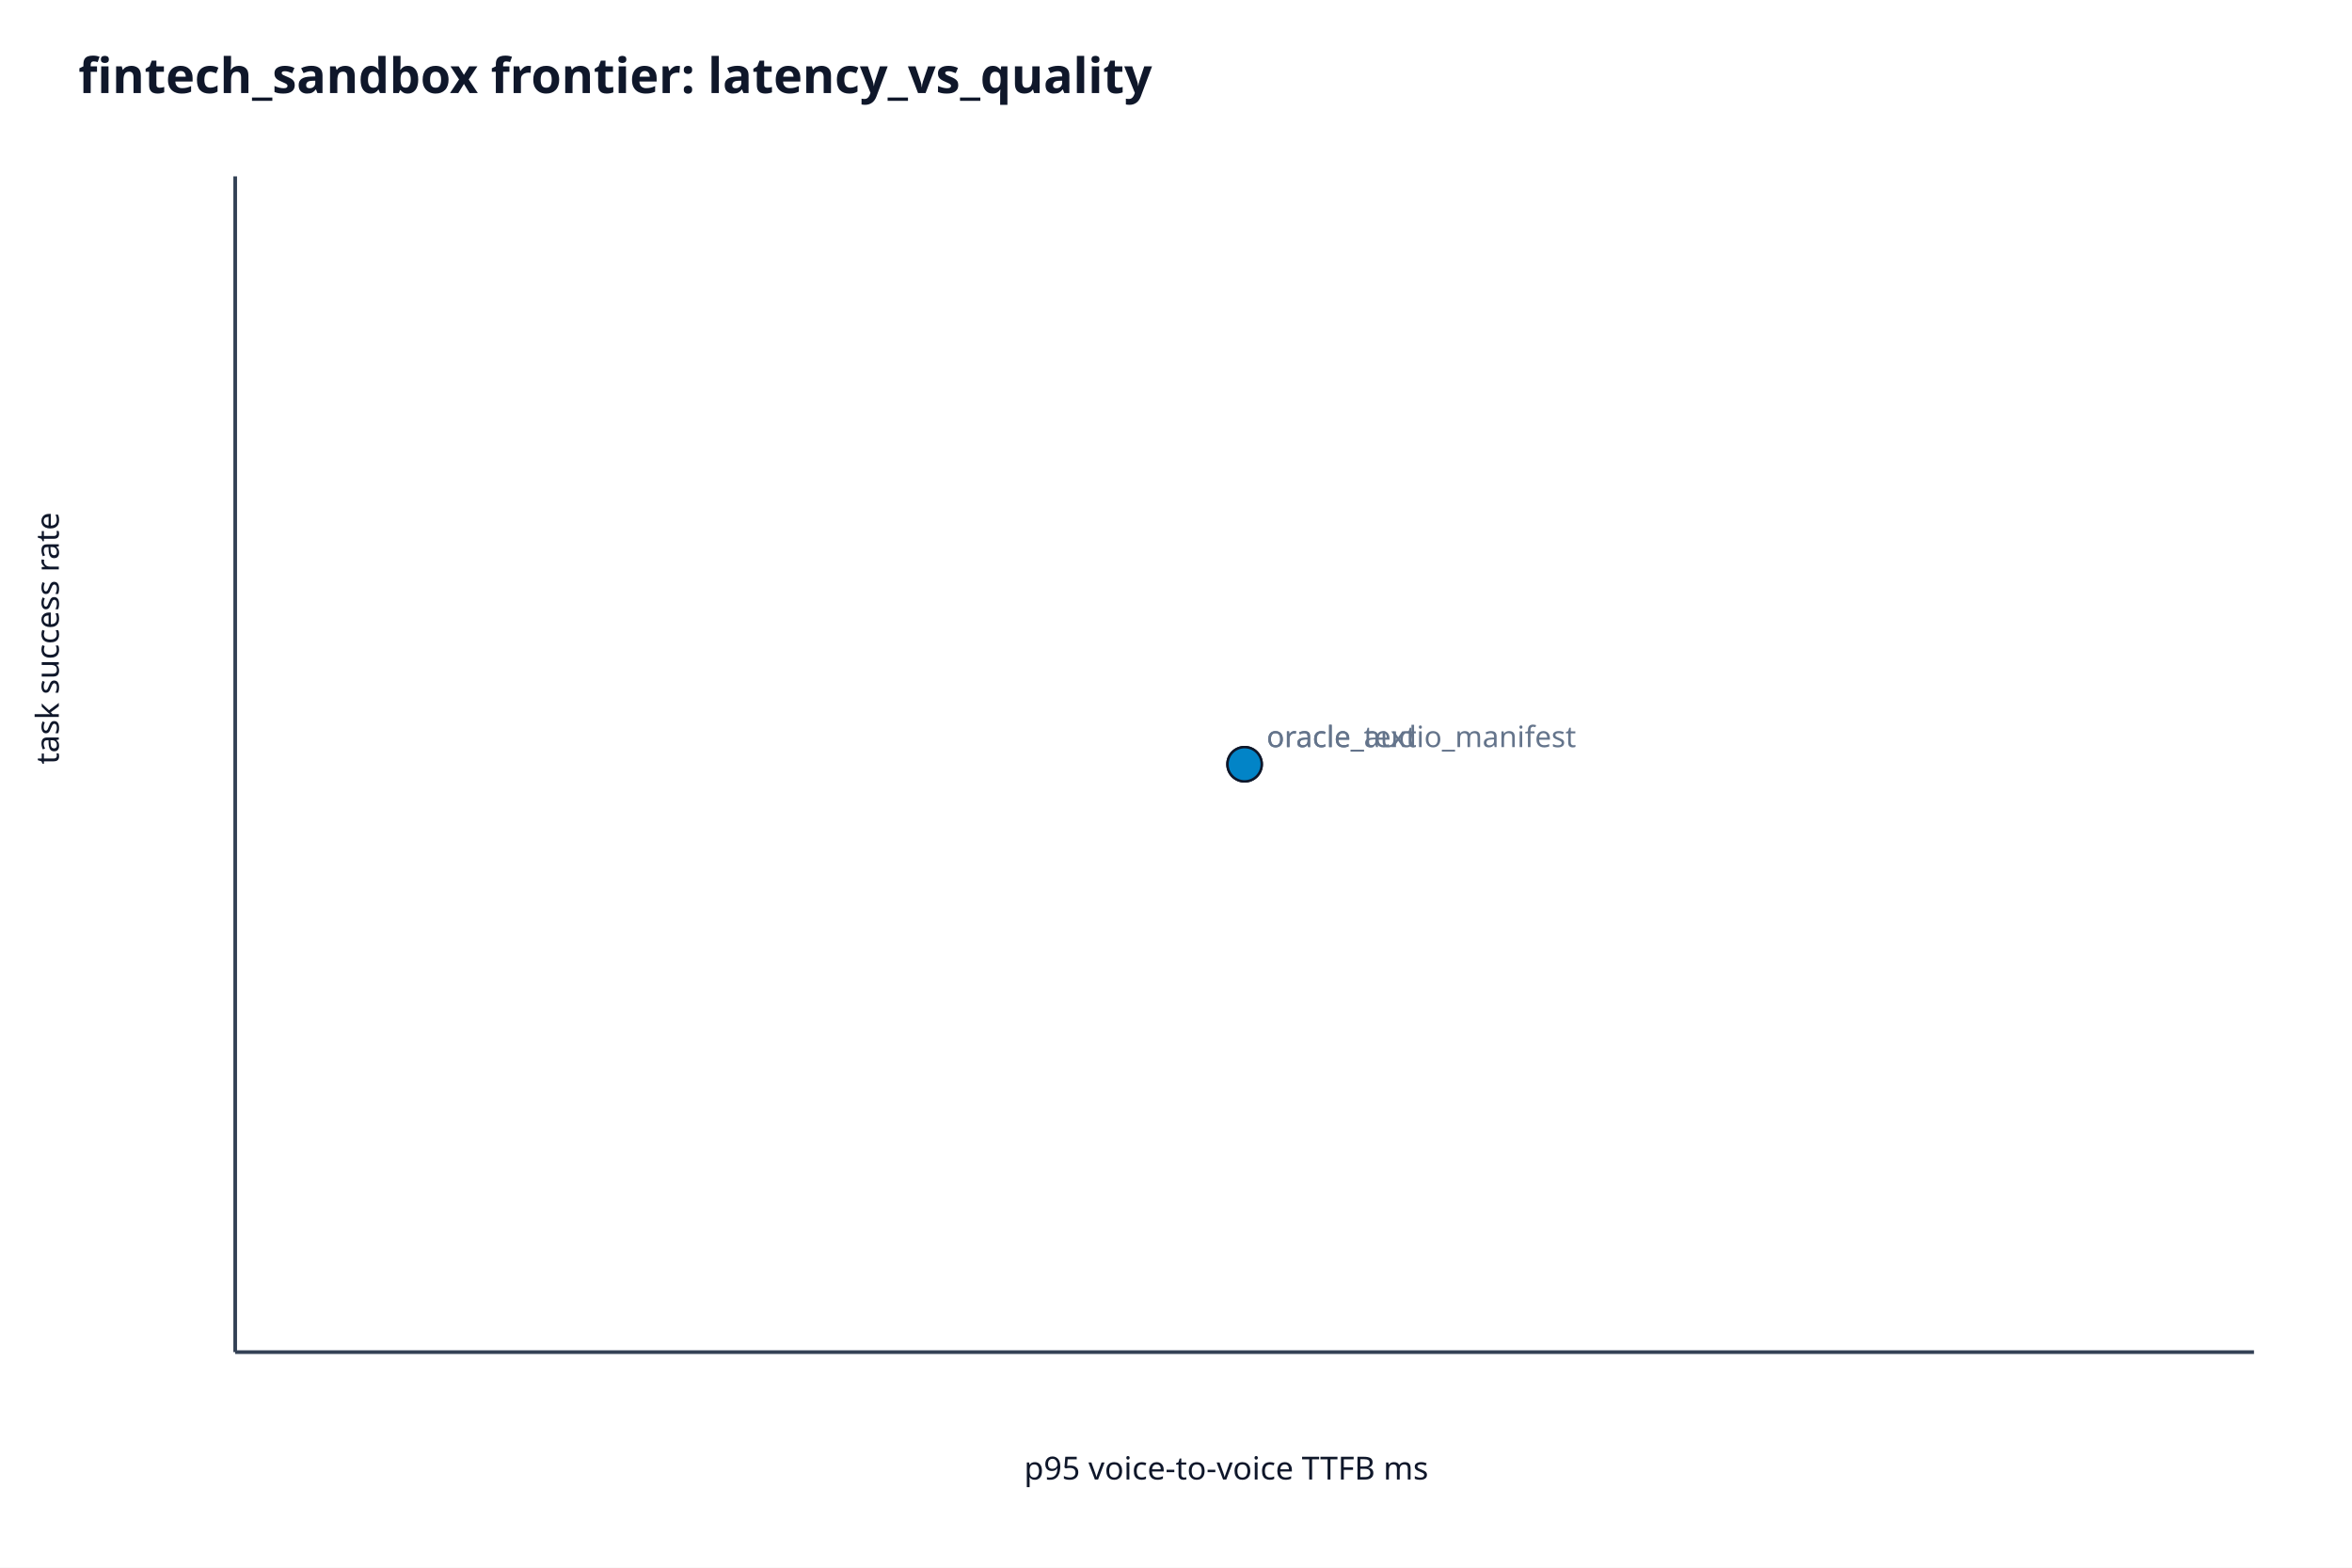
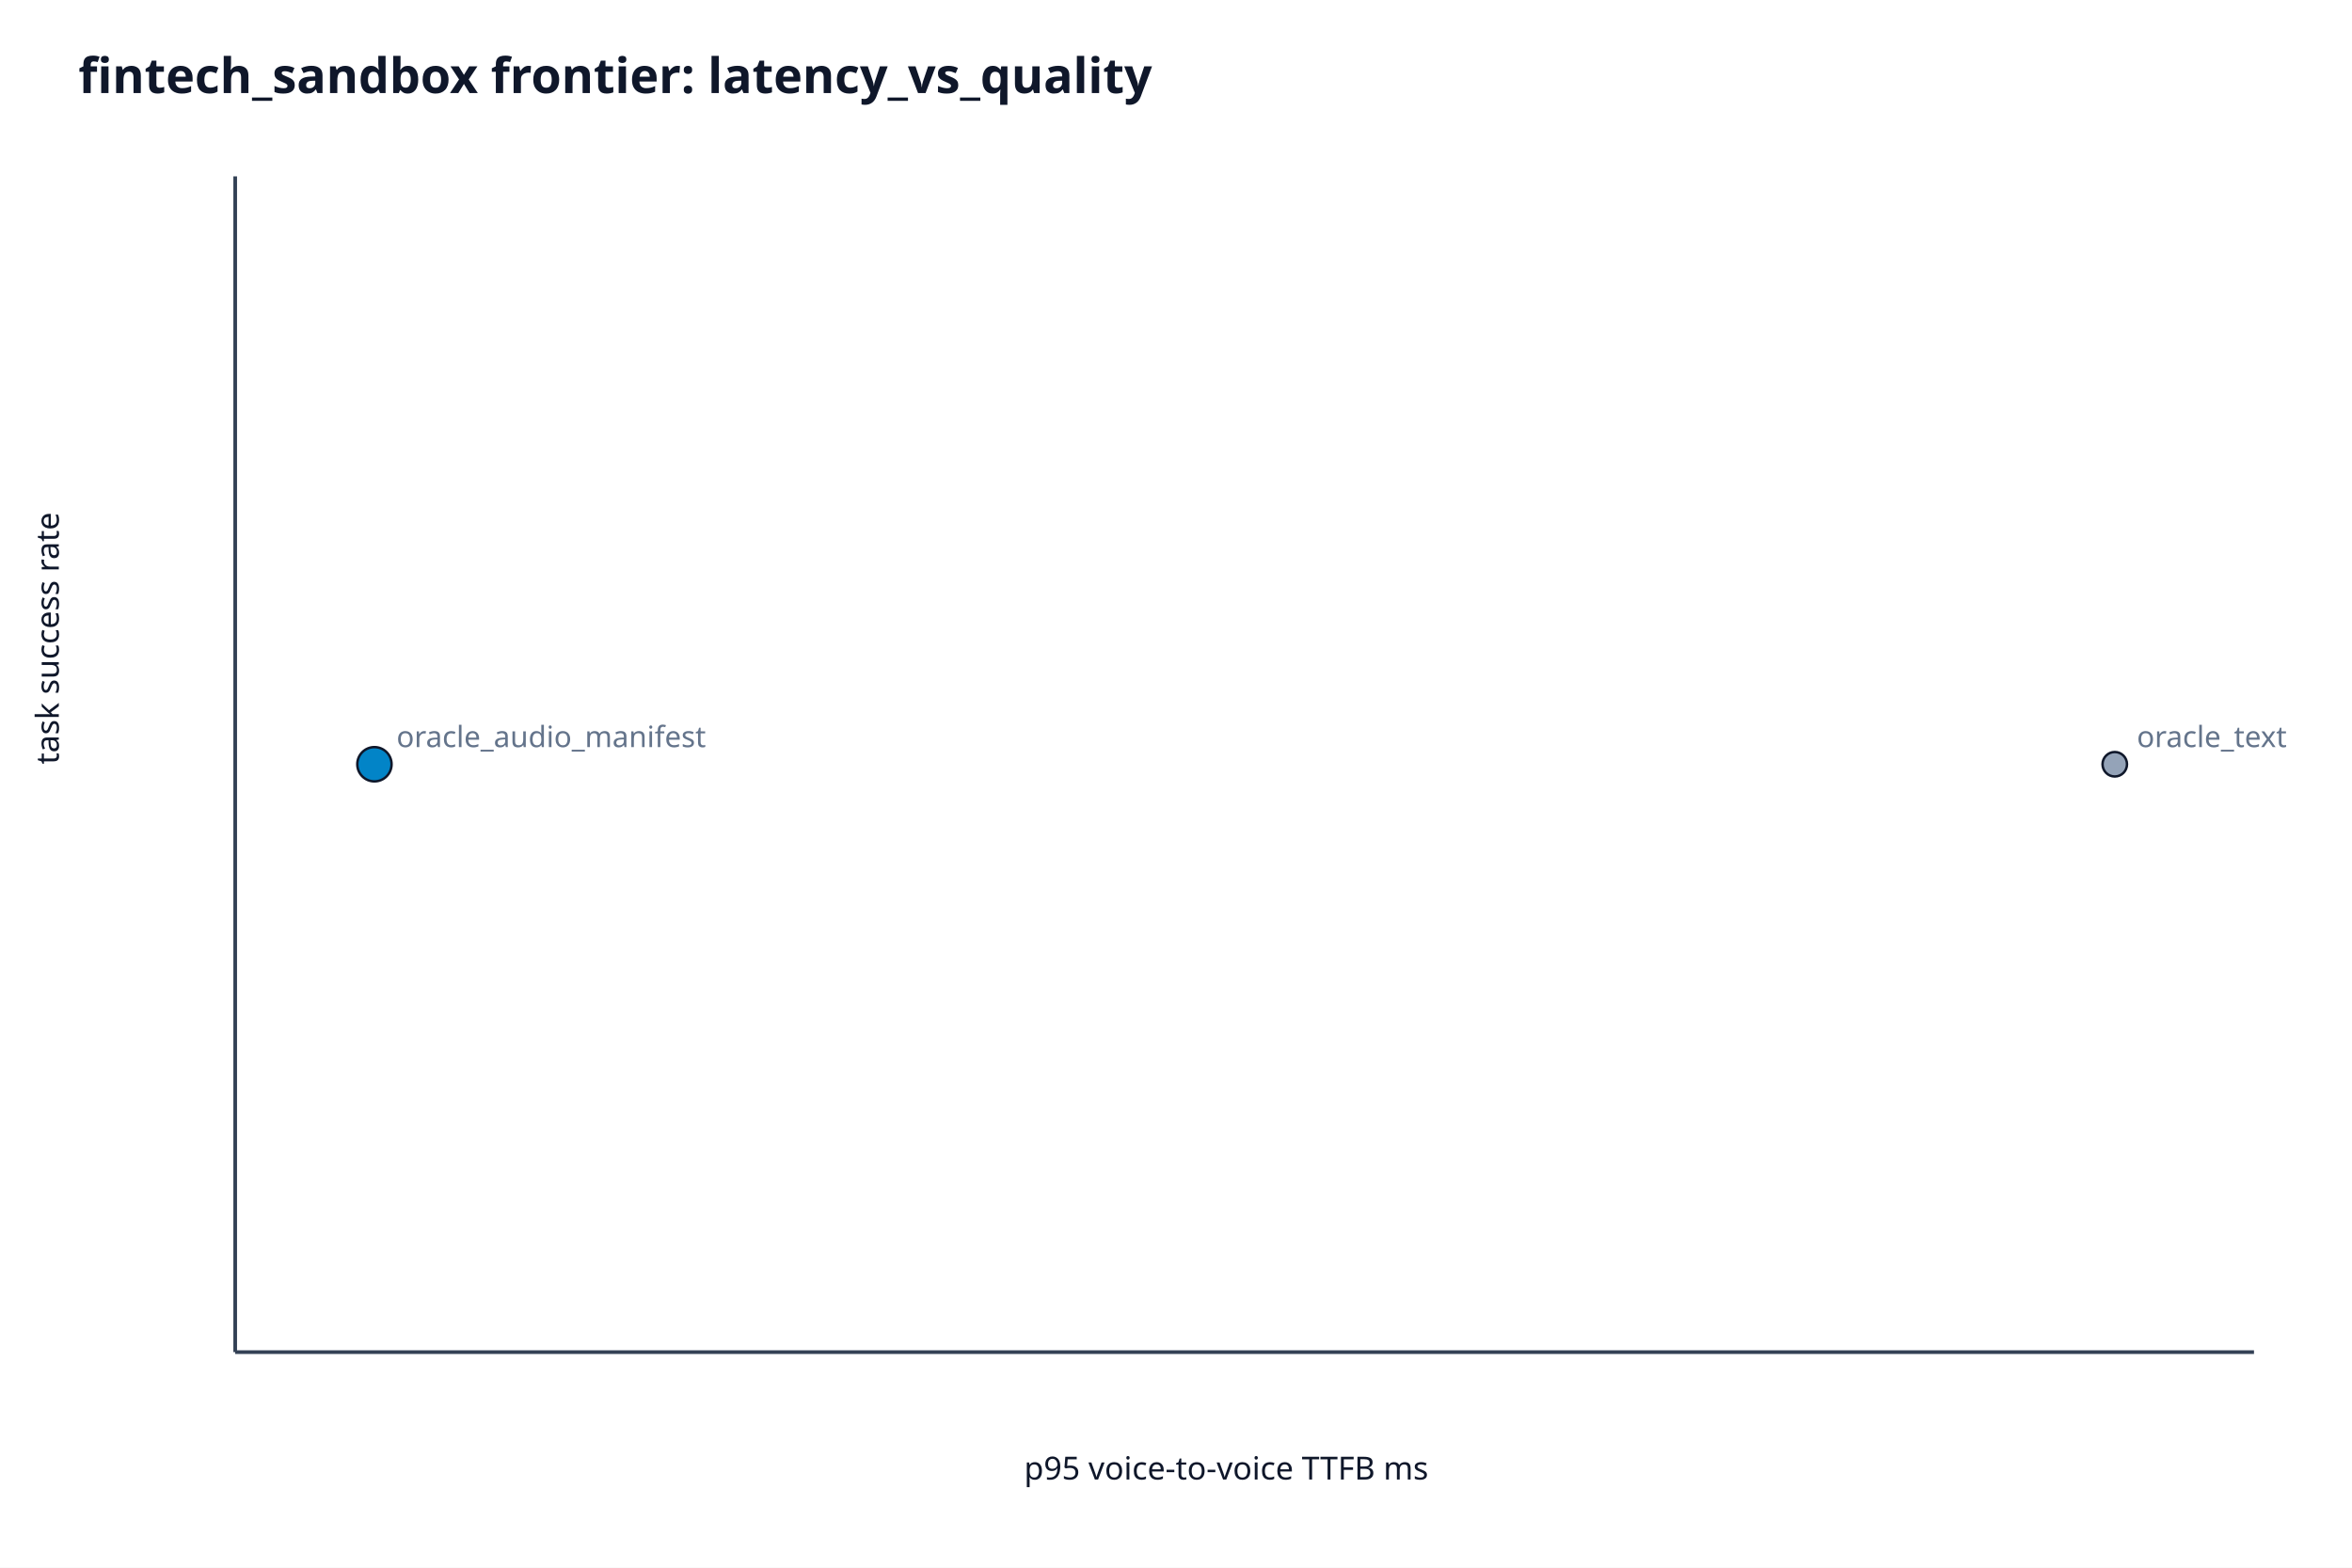
<svg xmlns="http://www.w3.org/2000/svg" width="960" height="640" viewBox="0 0 960 640" role="img" aria-label="fintech_sandbox frontier: latency_vs_quality">
  <style>.label{font:13px sans-serif;fill:#0f172a}.title{font:700 20px sans-serif;fill:#0f172a}.muted{font:12px sans-serif;fill:#64748b}</style>
  <rect width="960" height="640" fill="#ffffff" />
  <text class="title" x="32" y="38">fintech_sandbox frontier: latency_vs_quality</text>
  <line x1="96.00" y1="552.00" x2="920.00" y2="552.00" stroke="#334155" stroke-width="1.5" />
  <line x1="96.00" y1="72.00" x2="96.00" y2="552.00" stroke="#334155" stroke-width="1.5" />
  <text class="label" x="418.00" y="604.00" font-size="13">p95 voice-to-voice TTFB ms</text>
  <text class="label" x="24.00" y="312.00" font-size="13" transform="rotate(-90 24.00 312.00)">task success rate</text>
-   <circle cx="508.00" cy="312.00" r="7" fill="#0284c7" stroke="#0f172a" stroke-width="1" />
-   <text class="muted" x="517.00" y="305.00">oracle_audio_manifest</text>
-   <circle cx="508.00" cy="312.00" r="7" fill="#0284c7" stroke="#0f172a" stroke-width="1" />
-   <text class="muted" x="517.00" y="305.00">oracle_text</text>
+   <circle cx="152.83" cy="312.00" r="7" fill="#0284c7" stroke="#0f172a" stroke-width="1" />
+   <text class="muted" x="161.83" y="305.00">oracle_audio_manifest</text>
+   <circle cx="863.17" cy="312.00" r="5" fill="#94a3b8" stroke="#0f172a" stroke-width="1" />
+   <text class="muted" x="872.17" y="305.00">oracle_text</text>
</svg>
